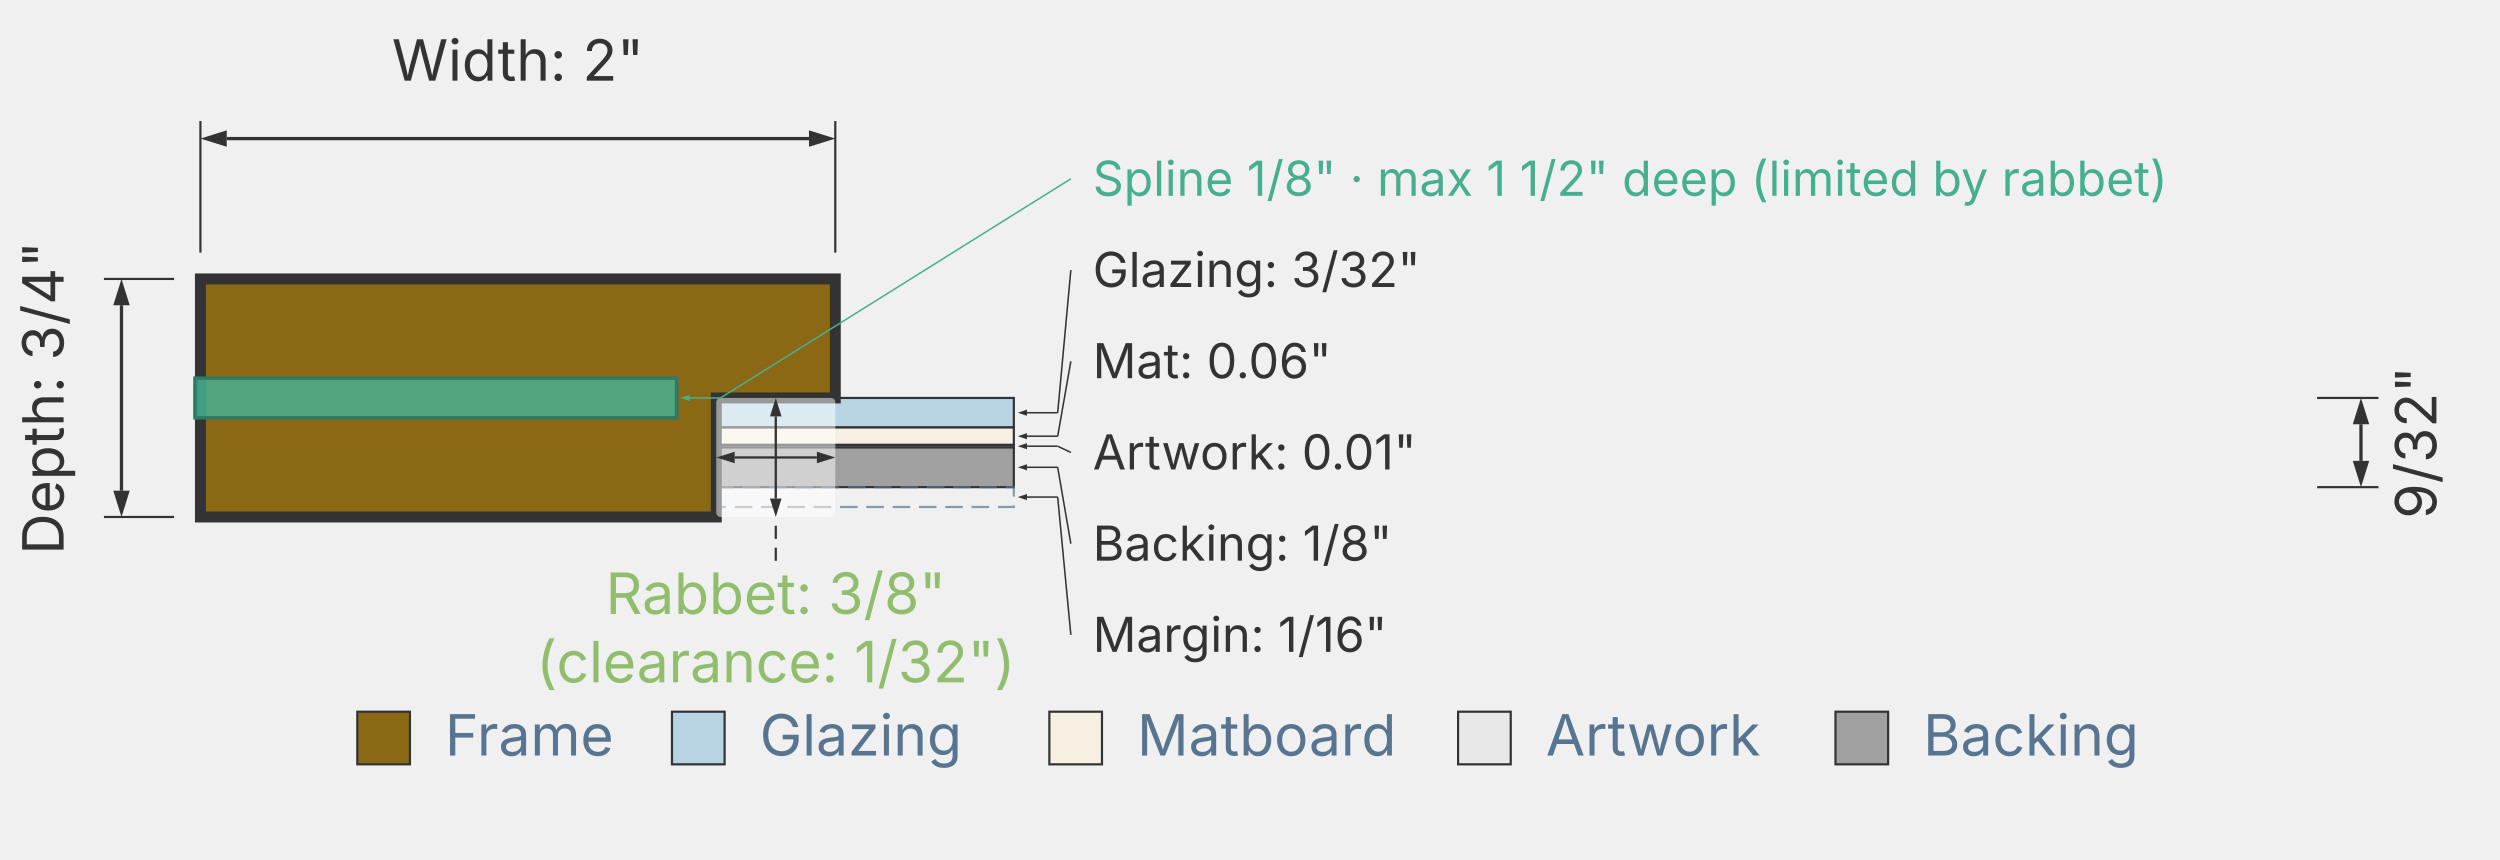
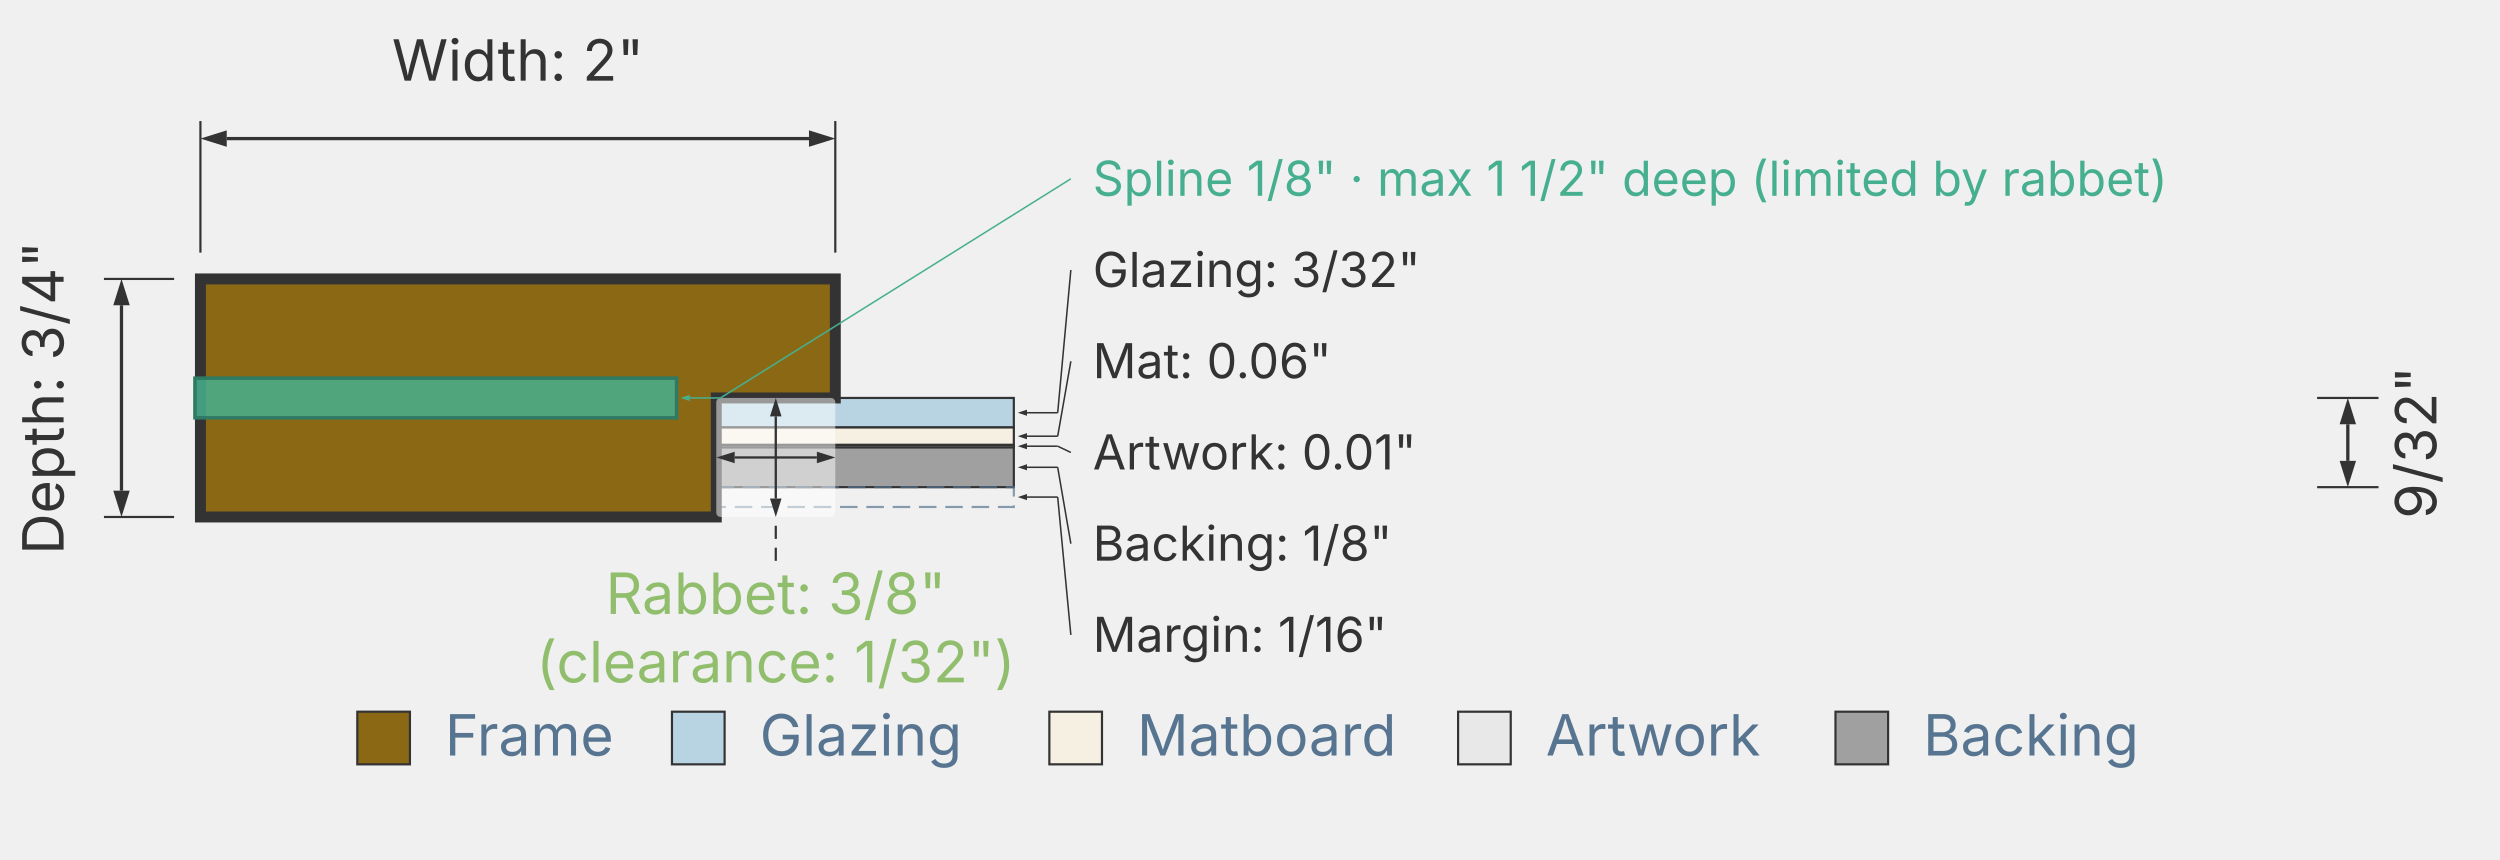
<svg xmlns="http://www.w3.org/2000/svg" viewBox="-90.02 194.06 570.04 195.88">
  <g id="section-content" transform="translate(-90.02, 0)">
    <g id="section-geometry">
      <rect x="163.32" y="284.80" width="67.85" height="6.73" stroke="#333333" stroke-width="0.5" fill="#B8D4E3" />
      <rect x="163.32" y="291.53" width="67.85" height="3.98" stroke="#333333" stroke-width="0.5" fill="#F5F0E1" />
      <rect x="163.32" y="295.51" width="67.85" height="0.58" stroke="#333333" stroke-width="0.5" fill="#E8E8E8" />
      <rect x="163.32" y="296.09" width="67.85" height="9.05" stroke="#333333" stroke-width="0.5" fill="#A0A0A0" />
      <rect x="163.32" y="305.14" width="67.85" height="4.52" stroke="#577590" stroke-width="0.5" stroke-dasharray="4,2" fill="none" opacity="0.7" />
      <polygon points="45.70,257.66 190.46,257.66 190.46,284.80 163.32,284.80 163.32,311.94 45.70,311.94" stroke="#333333" stroke-width="2.5" fill="#8B6914" />
      <g id="spline-slots">
        <rect x="44.45" y="280.28" width="109.82" height="9.05" fill="#46af8f" fill-opacity="0.85" stroke="#2e7a63" stroke-width="0.8" />
      </g>
    </g>
    <g id="section-dimensions">
      <line x1="39.70" y1="257.66" x2="23.70" y2="257.66" stroke="#333333" stroke-width="0.5" />
      <line x1="39.70" y1="311.94" x2="23.70" y2="311.94" stroke="#333333" stroke-width="0.5" />
      <polygon points="27.70,257.66 25.83,263.66 29.58,263.66" fill="#333333" data-arrow="true" />
      <line x1="27.70" y1="263.66" x2="27.70" y2="305.94" stroke="#333333" stroke-width="0.75" />
      <polygon points="27.70,311.94 29.58,305.94 25.83,305.94" fill="#333333" data-arrow="true" />
      <text x="14.50" y="284.80" fill="#333333" font-family="Inter, system-ui, -apple-system, sans-serif" font-size="13px" text-anchor="middle" transform="rotate(-90 14.50 284.80)">Depth: 3/4"</text>
      <line x1="45.70" y1="251.66" x2="45.70" y2="221.66" stroke="#333333" stroke-width="0.5" />
      <line x1="190.46" y1="251.66" x2="190.46" y2="221.66" stroke="#333333" stroke-width="0.5" />
      <polygon points="45.70,225.66 51.70,227.53 51.70,223.78" fill="#333333" data-arrow="true" />
      <line x1="51.70" y1="225.66" x2="184.46" y2="225.66" stroke="#333333" stroke-width="0.75" />
      <polygon points="190.46,225.66 184.46,223.78 184.46,227.53" fill="#333333" data-arrow="true" />
      <text transform="translate(118.08, 212.46)" fill="#333333" font-family="Inter, system-ui, -apple-system, sans-serif" font-size="13px" text-anchor="middle">Width: 2"</text>
      <rect x="163.32" y="284.80" width="27.14" height="27.14" fill="#FFFFFF" fill-opacity="0.5" stroke="none" rx="1" />
      <polygon points="163.32,298.37 167.52,299.68 167.52,297.06" fill="#333333" data-arrow="true" />
      <line x1="167.52" y1="298.37" x2="186.26" y2="298.37" stroke="#333333" stroke-width="0.525" />
      <polygon points="190.46,298.37 186.26,297.06 186.26,299.68" fill="#333333" data-arrow="true" />
      <polygon points="176.89,284.80 175.57,289.00 178.20,289.00" fill="#333333" data-arrow="true" />
      <line x1="176.89" y1="289.00" x2="176.89" y2="307.74" stroke="#333333" stroke-width="0.525" />
      <polygon points="176.89,311.94 178.20,307.74 175.57,307.74" fill="#333333" data-arrow="true" />
      <polygon points="155.17,284.80 157.27,285.50 157.27,284.10" fill="#46af8f" data-arrow="true" />
      <line x1="157.27" y1="284.80" x2="164.27" y2="284.80" stroke="#46af8f" stroke-width="0.35" />
      <line x1="164.27" y1="284.80" x2="244.17" y2="234.83" stroke="#46af8f" stroke-width="0.35" />
      <text transform="translate(249.17, 238.70)" fill="#46af8f" font-family="Inter, system-ui, -apple-system, sans-serif" font-size="11.0px">Spline 1/8" · max 1 1/2" deep (limited by rabbet)</text>
      <polygon points="232.07,288.17 234.17,288.87 234.17,287.47" fill="#333333" data-arrow="true" />
      <line x1="234.17" y1="288.17" x2="241.17" y2="288.17" stroke="#333333" stroke-width="0.35" />
      <line x1="241.17" y1="288.17" x2="244.17" y2="255.63" stroke="#333333" stroke-width="0.35" />
      <text transform="translate(249.17, 259.50)" fill="#333333" font-family="Inter, system-ui, -apple-system, sans-serif" font-size="11.0px">Glazing: 3/32"</text>
      <polygon points="232.07,293.52 234.17,294.22 234.17,292.82" fill="#333333" data-arrow="true" />
      <line x1="234.17" y1="293.52" x2="241.17" y2="293.52" stroke="#333333" stroke-width="0.35" />
      <line x1="241.17" y1="293.52" x2="244.17" y2="276.43" stroke="#333333" stroke-width="0.35" />
      <text transform="translate(249.17, 280.30)" fill="#333333" font-family="Inter, system-ui, -apple-system, sans-serif" font-size="11.0px">Mat: 0.06"</text>
      <polygon points="232.07,295.80 234.17,296.50 234.17,295.10" fill="#333333" data-arrow="true" />
      <line x1="234.17" y1="295.80" x2="241.17" y2="295.80" stroke="#333333" stroke-width="0.35" />
      <line x1="241.17" y1="295.80" x2="244.17" y2="297.23" stroke="#333333" stroke-width="0.35" />
      <text transform="translate(249.17, 301.10)" fill="#333333" font-family="Inter, system-ui, -apple-system, sans-serif" font-size="11.0px">Artwork: 0.01"</text>
      <polygon points="232.07,300.61 234.17,301.31 234.17,299.91" fill="#333333" data-arrow="true" />
      <line x1="234.17" y1="300.61" x2="241.17" y2="300.61" stroke="#333333" stroke-width="0.35" />
      <line x1="241.17" y1="300.61" x2="244.17" y2="318.03" stroke="#333333" stroke-width="0.35" />
      <text transform="translate(249.17, 321.90)" fill="#333333" font-family="Inter, system-ui, -apple-system, sans-serif" font-size="11.0px">Backing: 1/8"</text>
      <polygon points="232.07,307.40 234.17,308.10 234.17,306.70" fill="#333333" data-arrow="true" />
      <line x1="234.17" y1="307.40" x2="241.17" y2="307.40" stroke="#333333" stroke-width="0.35" />
      <line x1="241.17" y1="307.40" x2="244.17" y2="338.83" stroke="#333333" stroke-width="0.35" />
      <text transform="translate(249.17, 342.70)" fill="#333333" font-family="Inter, system-ui, -apple-system, sans-serif" font-size="11.0px">Margin: 1/16"</text>
      <line x1="528.34" y1="284.80" x2="542.34" y2="284.80" stroke="#333333" stroke-width="0.5" />
      <line x1="528.34" y1="305.14" x2="542.34" y2="305.14" stroke="#333333" stroke-width="0.5" />
-       <polygon points="538.34,284.80 536.47,290.80 540.22,290.80" fill="#333333" data-arrow="true" />
-       <line x1="538.34" y1="290.80" x2="538.34" y2="299.14" stroke="#333333" stroke-width="0.75" />
-       <polygon points="538.34,305.14 540.22,299.14 536.47,299.14" fill="#333333" data-arrow="true" />
+       <polygon points="535.34,284.80 533.47,290.80 537.22,290.80" fill="#333333" data-arrow="true" />
+       <line x1="535.34" y1="290.80" x2="535.34" y2="299.14" stroke="#333333" stroke-width="0.75" />
+       <polygon points="535.34,305.14 537.22,299.14 533.47,299.14" fill="#333333" data-arrow="true" />
      <text x="555.54" y="294.97" fill="#333333" font-family="Inter, system-ui, -apple-system, sans-serif" font-size="13px" text-anchor="middle" transform="rotate(-90 555.54 294.97)">9/32"</text>
      <line x1="176.89" y1="313.94" x2="176.89" y2="321.94" stroke="#333333" stroke-width="0.5" stroke-dasharray="3,2" />
      <text transform="translate(176.89, 334.04)" fill="#90be6d" font-family="Inter, system-ui, -apple-system, sans-serif" font-size="13px" text-anchor="middle">Rabbet: 3/8"</text>
      <text transform="translate(176.89, 349.64)" fill="#90be6d" font-family="Inter, system-ui, -apple-system, sans-serif" font-size="13px" text-anchor="middle">(clearance: 1/32")</text>
    </g>
  </g>
  <g id="legend">
    <rect x="-8.55" y="356.34" width="12" height="12" fill="#8B6914" stroke="#333333" stroke-width="0.5" />
    <text transform="translate(11.45, 366.34)" fill="#577590" font-family="Inter, system-ui, -apple-system, sans-serif" font-size="13px">Frame</text>
    <rect x="63.20" y="356.34" width="12" height="12" fill="#B8D4E3" stroke="#333333" stroke-width="0.5" />
    <text transform="translate(83.20, 366.34)" fill="#577590" font-family="Inter, system-ui, -apple-system, sans-serif" font-size="13px">Glazing</text>
    <rect x="149.25" y="356.34" width="12" height="12" fill="#F5F0E1" stroke="#333333" stroke-width="0.5" />
    <text transform="translate(169.25, 366.34)" fill="#577590" font-family="Inter, system-ui, -apple-system, sans-serif" font-size="13px">Matboard</text>
    <rect x="242.45" y="356.34" width="12" height="12" fill="#E8E8E8" stroke="#333333" stroke-width="0.5" />
    <text transform="translate(262.45, 366.34)" fill="#577590" font-family="Inter, system-ui, -apple-system, sans-serif" font-size="13px">Artwork</text>
    <rect x="328.50" y="356.34" width="12" height="12" fill="#A0A0A0" stroke="#333333" stroke-width="0.5" />
    <text transform="translate(348.50, 366.34)" fill="#577590" font-family="Inter, system-ui, -apple-system, sans-serif" font-size="13px">Backing</text>
  </g>
</svg>
